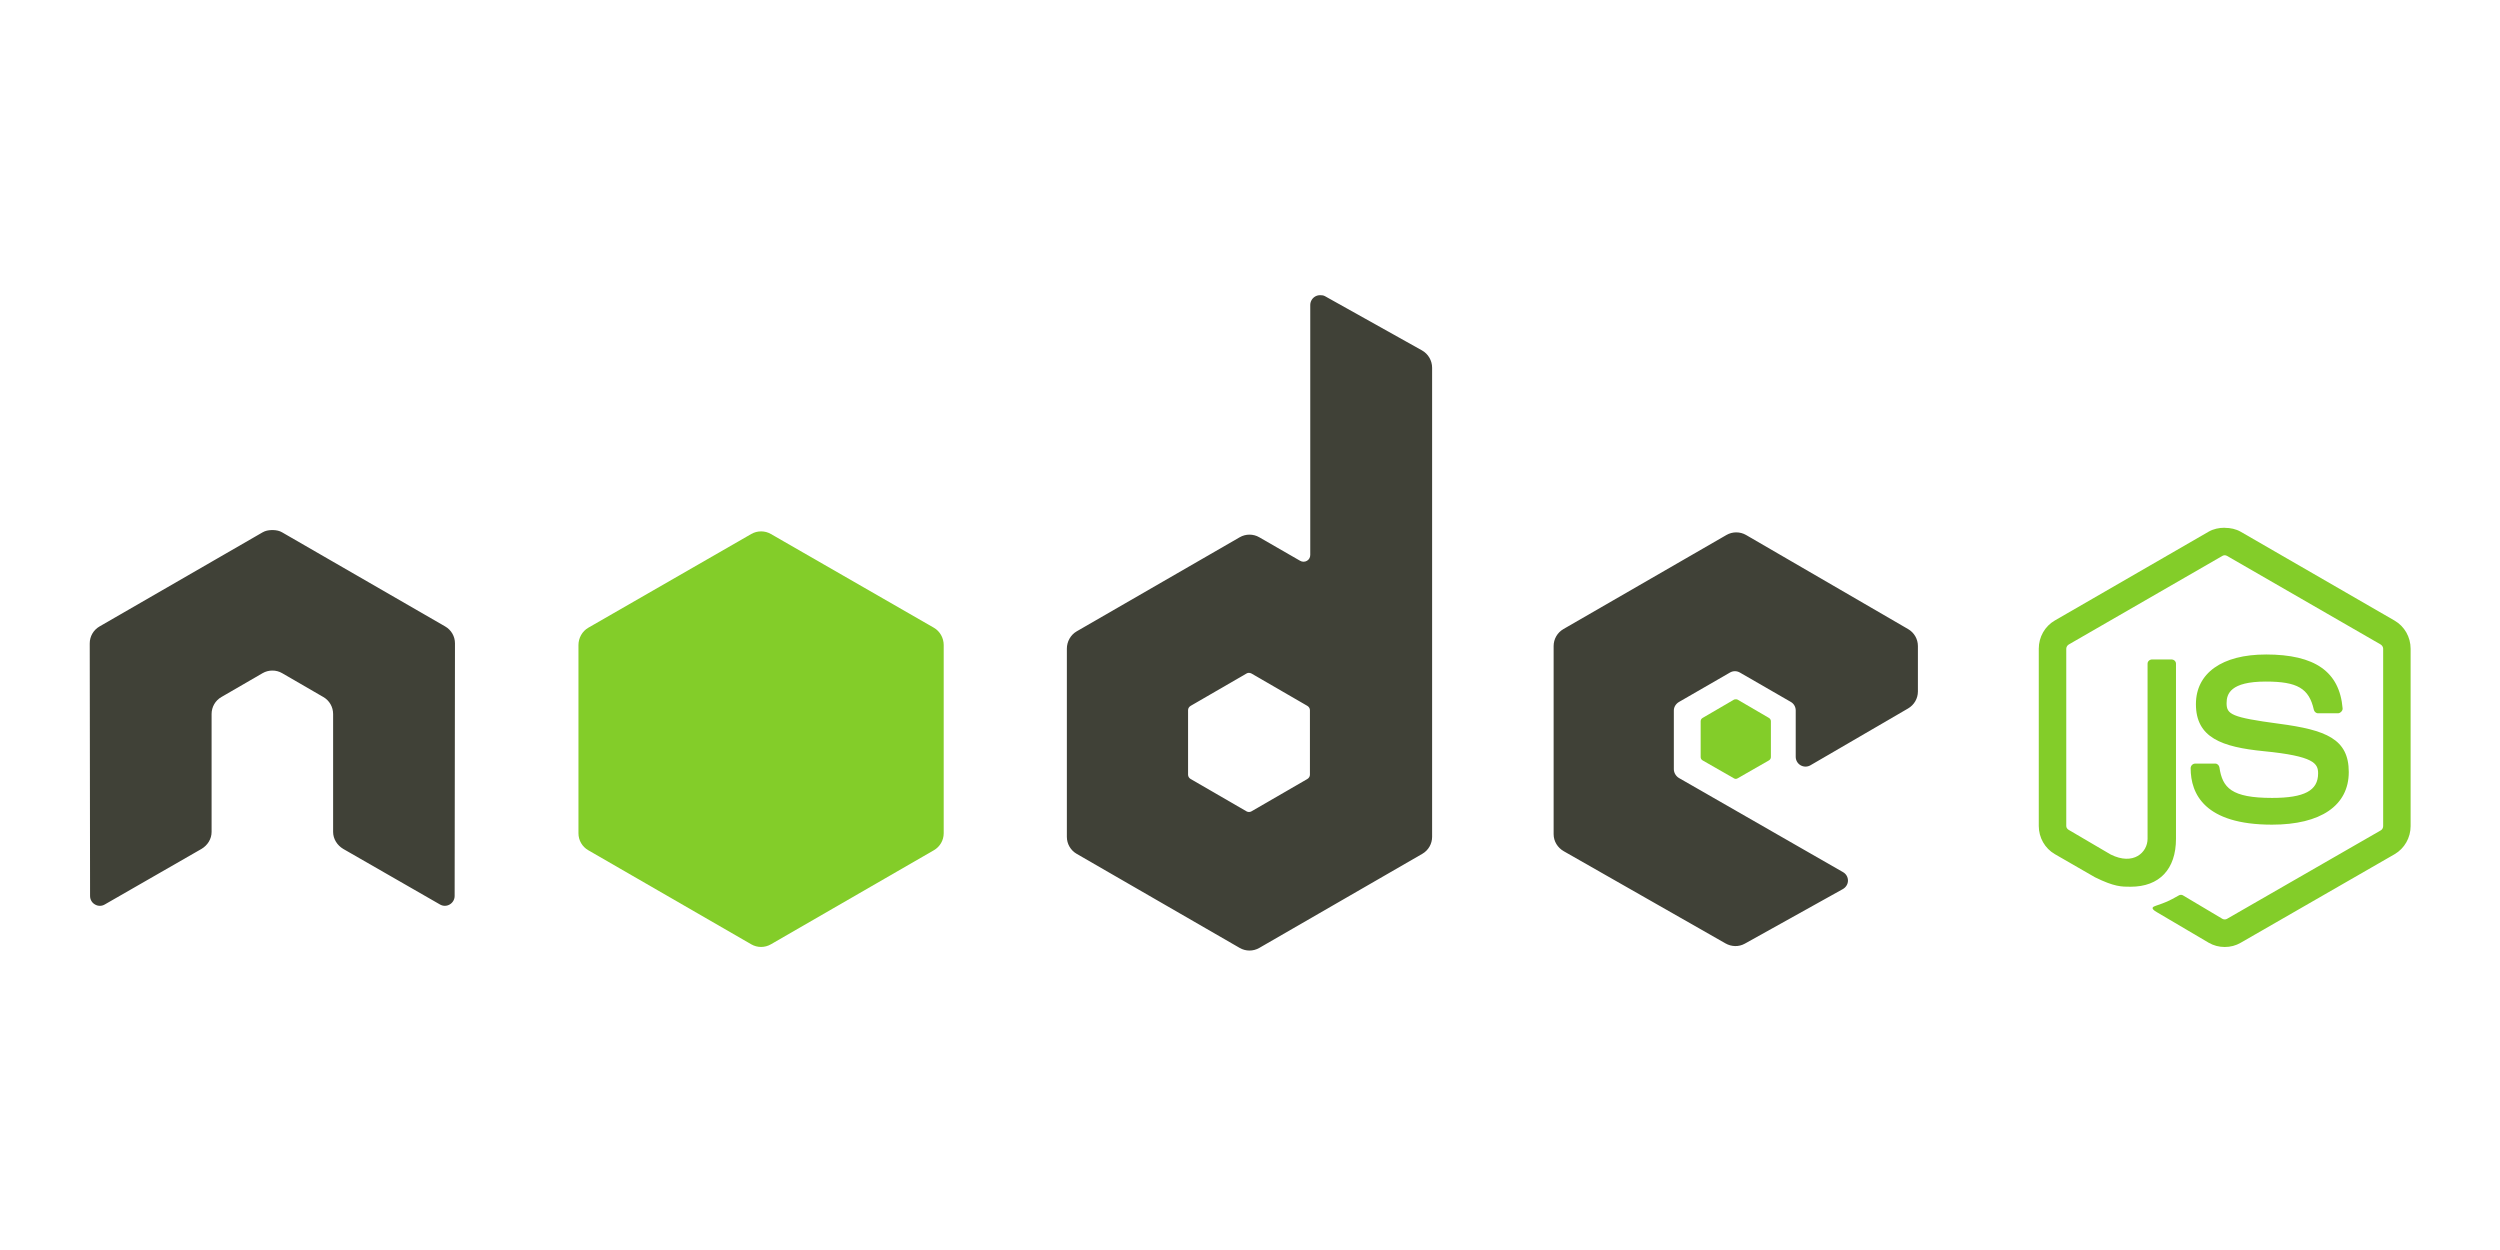
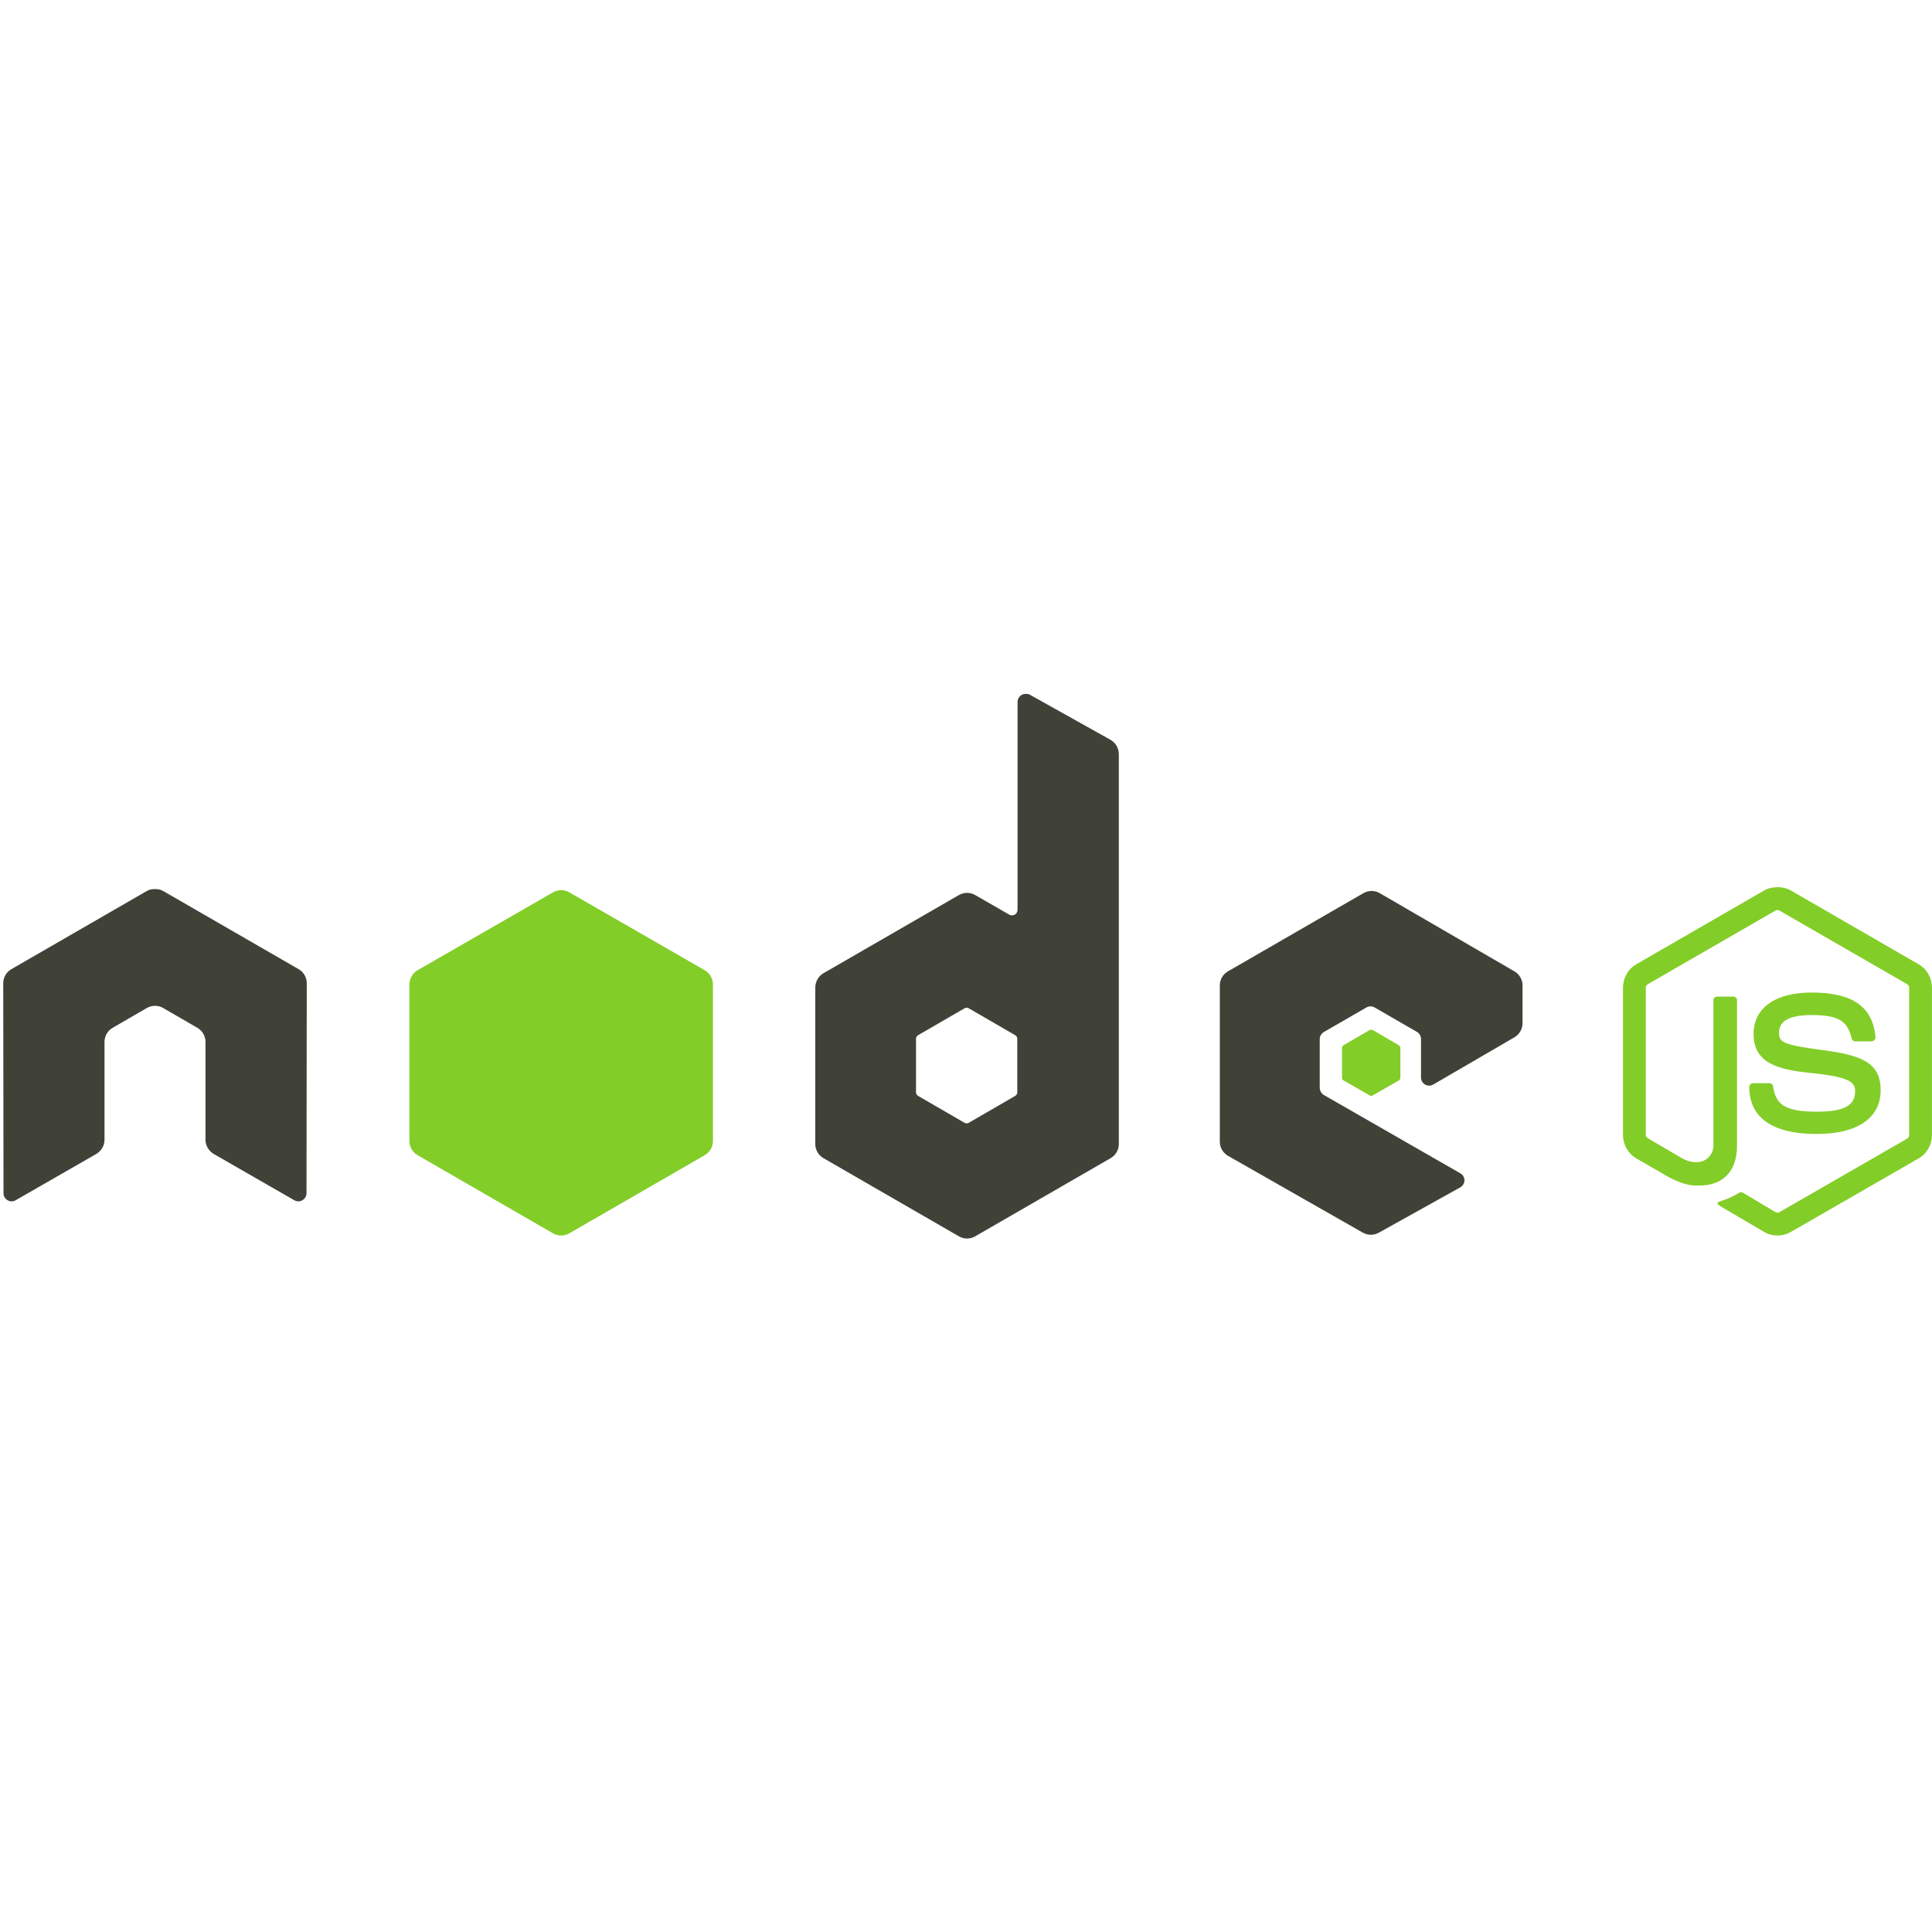
- <svg xmlns="http://www.w3.org/2000/svg" width="120" height="60" preserveAspectRatio="xMidYMid">
-   <g transform="matrix(.217946 0 0 .217946 4.120542 14.08555)">
-     <path d="M471.05 51.6c-1.245 0-2.455.257-3.526.863l-33.888 19.57c-2.193 1.263-3.526 3.65-3.526 6.188v39.07c0 2.537 1.333 4.92 3.526 6.187l8.85 5.1c4.3 2.12 5.886 2.086 7.843 2.086 6.366 0 10-3.863 10-10.577V81.542c0-.545-.472-.935-1.007-.935h-4.245c-.544 0-1.007.4-1.007.935v38.565c0 2.976-3.1 5.97-8.13 3.454l-9.2-5.396c-.325-.177-.576-.5-.576-.863v-39.07c0-.37.248-.748.576-.935l33.817-19.5c.317-.182.694-.182 1.007 0l33.817 19.5c.322.193.576.553.576.935v39.07c0 .373-.187.755-.504.935l-33.888 19.5c-.3.173-.7.173-1.007 0l-8.706-5.18c-.26-.152-.613-.14-.863 0-2.403 1.362-2.855 1.52-5.108 2.302-.555.193-1.4.494.288 1.44l11.368 6.7c1.082.626 2.288.935 3.526.935 1.255 0 2.443-.3 3.526-.935l33.888-19.5c2.193-1.276 3.526-3.65 3.526-6.187v-39.07c0-2.538-1.333-4.92-3.526-6.188l-33.888-19.57c-1.062-.606-2.28-.863-3.526-.863zm9.066 27.918c-9.65 0-15.397 4.107-15.397 10.936 0 7.4 5.704 9.444 14.966 10.36 11.08 1.085 11.944 2.712 11.944 4.893 0 3.783-3.016 5.396-10.145 5.396-8.956 0-10.925-2.236-11.584-6.7-.078-.478-.446-.863-.935-.863h-4.4a1.03 1.03 0 0 0-1.007 1.007c0 5.703 3.102 12.447 17.916 12.447 10.723 0 16.908-4.2 16.908-11.584 0-7.3-4.996-9.273-15.397-10.65-10.5-1.4-11.512-2.07-11.512-4.533 0-2.032.85-4.75 8.634-4.75 6.953 0 9.523 1.5 10.577 6.188.092.44.48.8.935.8h4.4c.27 0 .532-.166.72-.36.184-.207.314-.44.288-.72-.68-8.074-6.064-11.872-16.908-11.872z" fill="#83cd29" />
-     <path d="M271.82.383a2.18 2.18 0 0 0-1.079.288 2.18 2.18 0 0 0-1.079 1.871v55.042c0 .54-.252 1.024-.72 1.295a1.5 1.5 0 0 1-1.511 0l-8.994-5.18a4.31 4.31 0 0 0-4.317 0L218.218 74.42c-1.342.774-2.16 2.264-2.16 3.813v41.443a4.31 4.31 0 0 0 2.159 3.741l35.903 20.722a4.3 4.3 0 0 0 4.317 0l35.903-20.722a4.31 4.31 0 0 0 2.159-3.741V16.356c0-1.572-.858-3.047-2.23-3.813L272.9.598c-.336-.187-.708-.22-1.08-.216zM40.86 52.115c-.685.028-1.328.147-1.943.504L3.015 73.34a4.3 4.3 0 0 0-2.158 3.741L.93 132.7c0 .774.4 1.492 1.08 1.87.667.4 1.494.4 2.158 0l21.297-12.232c1.35-.8 2.23-2.196 2.23-3.74V92.623c0-1.55.815-2.97 2.16-3.74l9.066-5.252a4.25 4.25 0 0 1 2.158-.576 4.24 4.24 0 0 1 2.159.576L52.3 88.88c1.343.77 2.158 2.192 2.158 3.74v25.974c0 1.546.9 2.95 2.23 3.74l21.297 12.232c.67.4 1.495.4 2.158 0 .66-.38 1.08-1.097 1.08-1.87l.072-55.617a4.28 4.28 0 0 0-2.158-3.741L43.235 52.618c-.607-.356-1.253-.476-1.943-.504h-.43zm322.624.504a4.29 4.29 0 0 0-2.159.576l-35.903 20.722c-1.34.775-2.16 2.192-2.16 3.74V119.1c0 1.558.878 2.97 2.23 3.74l35.615 20.3c1.315.75 2.92.807 4.245.07l21.585-12.016c.685-.38 1.148-1.09 1.15-1.87s-.403-1.482-1.08-1.87l-36.12-20.722c-.676-.386-1.15-1.167-1.15-1.943V91.83c0-.774.48-1.484 1.15-1.87l11.224-6.476c.668-.386 1.488-.386 2.16 0L375.5 89.96a2.15 2.15 0 0 1 1.079 1.87v10.217a2.15 2.15 0 0 0 1.079 1.87c.673.388 1.488.39 2.16 0L401.33 91.4c1.335-.776 2.16-2.197 2.16-3.74v-10a4.32 4.32 0 0 0-2.159-3.741l-35.687-20.722a4.28 4.28 0 0 0-2.159-.576zm-107.35 30.94a1.21 1.21 0 0 1 .576.143l12.303 7.123c.334.193.576.55.576.935v14.246c0 .387-.24.743-.576.935l-12.303 7.123c-.335.19-.744.19-1.08 0l-12.303-7.123c-.335-.193-.576-.55-.576-.935V91.758c0-.386.242-.74.576-.935l12.303-7.122c.168-.097.316-.143.504-.143v-.001z" fill="#404137" />
-     <path d="M148.714 52.402a4.31 4.31 0 0 0-2.16.576l-35.903 20.65c-1.342.774-2.158 2.265-2.158 3.813v41.443a4.3 4.3 0 0 0 2.158 3.74l35.903 20.722a4.3 4.3 0 0 0 4.317 0l35.903-20.722a4.31 4.31 0 0 0 2.159-3.741V77.44c0-1.55-.816-3.04-2.16-3.813l-35.903-20.65a4.27 4.27 0 0 0-2.16-.576zm214.7 36.983c-.143 0-.302 0-.432.07l-6.907 4.03a.84.84 0 0 0-.432.719v7.915c0 .298.173.57.432.72l6.907 3.957a.75.75 0 0 0 .79 0l6.907-3.957c.256-.147.432-.422.432-.72v-7.915c0-.298-.175-.57-.432-.72l-6.907-4.03c-.128-.076-.216-.07-.36-.07z" fill="#83cd29" />
+ <svg xmlns="http://www.w3.org/2000/svg" width="800px" height="800px" viewBox="0 -183.5 512 512" preserveAspectRatio="xMinYMin meet">
+   <g fill="#83CD29">
+     <path d="M471.05 51.611c-1.244 0-2.454.257-3.525.863l-33.888 19.57c-2.193 1.264-3.526 3.65-3.526 6.189v39.069c0 2.537 1.333 4.92 3.526 6.187l8.85 5.109c4.3 2.119 5.885 2.086 7.842 2.086 6.366 0 10.001-3.863 10.001-10.576V81.542c0-.545-.472-.935-1.007-.935h-4.245c-.544 0-1.007.39-1.007.935v38.566c0 2.975-3.1 5.968-8.13 3.453l-9.21-5.396c-.326-.177-.576-.49-.576-.863v-39.07c0-.37.247-.747.576-.935L470.547 57.8a.998.998 0 0 1 1.007 0l33.817 19.498c.322.194.576.553.576.936v39.069c0 .373-.188.755-.504.935l-33.889 19.498c-.29.173-.69.173-1.007 0l-8.706-5.18a.905.905 0 0 0-.863 0c-2.403 1.362-2.855 1.52-5.109 2.302-.555.194-1.398.495.288 1.44l11.368 6.69a6.995 6.995 0 0 0 3.526.936 6.949 6.949 0 0 0 3.525-.935l33.889-19.499c2.193-1.275 3.525-3.65 3.525-6.187v-39.07c0-2.538-1.332-4.92-3.525-6.187l-33.889-19.57c-1.062-.607-2.28-.864-3.525-.864z" />
+     <path d="M480.116 79.528c-9.65 0-15.397 4.107-15.397 10.937 0 7.408 5.704 9.444 14.966 10.36 11.08 1.085 11.943 2.712 11.943 4.893 0 3.783-3.016 5.396-10.144 5.396-8.957 0-10.925-2.236-11.584-6.691-.078-.478-.447-.864-.936-.864h-4.389c-.54 0-1.007.466-1.007 1.008 0 5.703 3.102 12.447 17.916 12.447 10.723 0 16.908-4.209 16.908-11.584 0-7.31-4.996-9.273-15.398-10.648-10.51-1.391-11.512-2.072-11.512-4.533 0-2.032.85-4.75 8.634-4.75 6.954 0 9.524 1.5 10.577 6.189.092.44.48.791.935.791h4.39c.27 0 .532-.166.719-.36.184-.207.314-.44.288-.719-.68-8.074-6.064-11.872-16.909-11.872z" />
  </g>
+   <path d="M271.821.383a2.181 2.181 0 0 0-1.08.287 2.18 2.18 0 0 0-1.079 1.871v55.042c0 .54-.251 1.024-.719 1.295a1.501 1.501 0 0 1-1.511 0l-8.994-5.18a4.31 4.31 0 0 0-4.317 0l-35.903 20.721c-1.342.775-2.158 2.264-2.158 3.814v41.443c0 1.548.817 2.966 2.158 3.741l35.903 20.722a4.3 4.3 0 0 0 4.317 0l35.903-20.722a4.308 4.308 0 0 0 2.159-3.741V16.356a4.386 4.386 0 0 0-2.23-3.814L272.9.598c-.335-.187-.707-.22-1.079-.215zM40.861 52.115c-.684.027-1.328.147-1.942.503L3.015 73.34a4.3 4.3 0 0 0-2.158 3.741L.929 132.7c0 .773.399 1.492 1.079 1.87a2.096 2.096 0 0 0 2.159 0l21.297-12.231c1.349-.802 2.23-2.196 2.23-3.742V92.623c0-1.55.815-2.972 2.159-3.742l9.065-5.252a4.251 4.251 0 0 1 2.159-.576c.74 0 1.5.185 2.158.576l9.066 5.252a4.296 4.296 0 0 1 2.159 3.742v25.973c0 1.546.89 2.95 2.23 3.742l21.297 12.232a2.096 2.096 0 0 0 2.159 0 2.164 2.164 0 0 0 1.08-1.871l.07-55.618a4.28 4.28 0 0 0-2.158-3.741L43.235 52.618c-.607-.356-1.253-.475-1.942-.503h-.432zm322.624.503c-.75 0-1.485.19-2.158.576l-35.903 20.722a4.306 4.306 0 0 0-2.159 3.741V119.1c0 1.559.878 2.971 2.23 3.742l35.616 20.29c1.315.75 2.921.807 4.245.07l21.585-12.015c.685-.38 1.148-1.09 1.151-1.87a2.126 2.126 0 0 0-1.079-1.871l-36.119-20.722c-.676-.386-1.151-1.167-1.151-1.943v-12.95c0-.775.48-1.485 1.151-1.871l11.224-6.476a2.155 2.155 0 0 1 2.159 0L375.5 89.96a2.152 2.152 0 0 1 1.08 1.87v10.217a2.15 2.15 0 0 0 1.079 1.87c.673.389 1.487.39 2.158 0L401.331 91.4a4.325 4.325 0 0 0 2.159-3.742v-10c0-1.545-.82-2.966-2.159-3.742l-35.687-20.722a4.279 4.279 0 0 0-2.159-.575zm-107.35 30.939c.188 0 .408.046.576.143l12.304 7.123c.334.193.576.55.576.935v14.246c0 .387-.24.743-.576.936l-12.304 7.123a1.088 1.088 0 0 1-1.079 0l-12.303-7.123c-.335-.194-.576-.549-.576-.936V91.758c0-.386.242-.74.576-.935l12.303-7.122a.948.948 0 0 1 .504-.143v-.001z" fill="#404137" />
+   <path d="M148.714 52.402c-.748 0-1.488.19-2.158.576l-35.903 20.65c-1.343.773-2.159 2.265-2.159 3.813v41.443c0 1.55.817 2.966 2.159 3.742l35.903 20.721a4.297 4.297 0 0 0 4.317 0l35.903-20.721a4.308 4.308 0 0 0 2.158-3.742V77.441c0-1.55-.816-3.04-2.158-3.813l-35.903-20.65a4.297 4.297 0 0 0-2.159-.576zM363.413 89.385c-.143 0-.302 0-.431.072l-6.907 4.029a.84.84 0 0 0-.432.72v7.914c0 .298.172.571.432.72l6.907 3.957c.259.15.535.15.791 0l6.907-3.958a.846.846 0 0 0 .432-.719v-7.915a.846.846 0 0 0-.432-.719l-6.907-4.03c-.128-.075-.216-.07-.36-.07z" fill="#83CD29" />
</svg>
